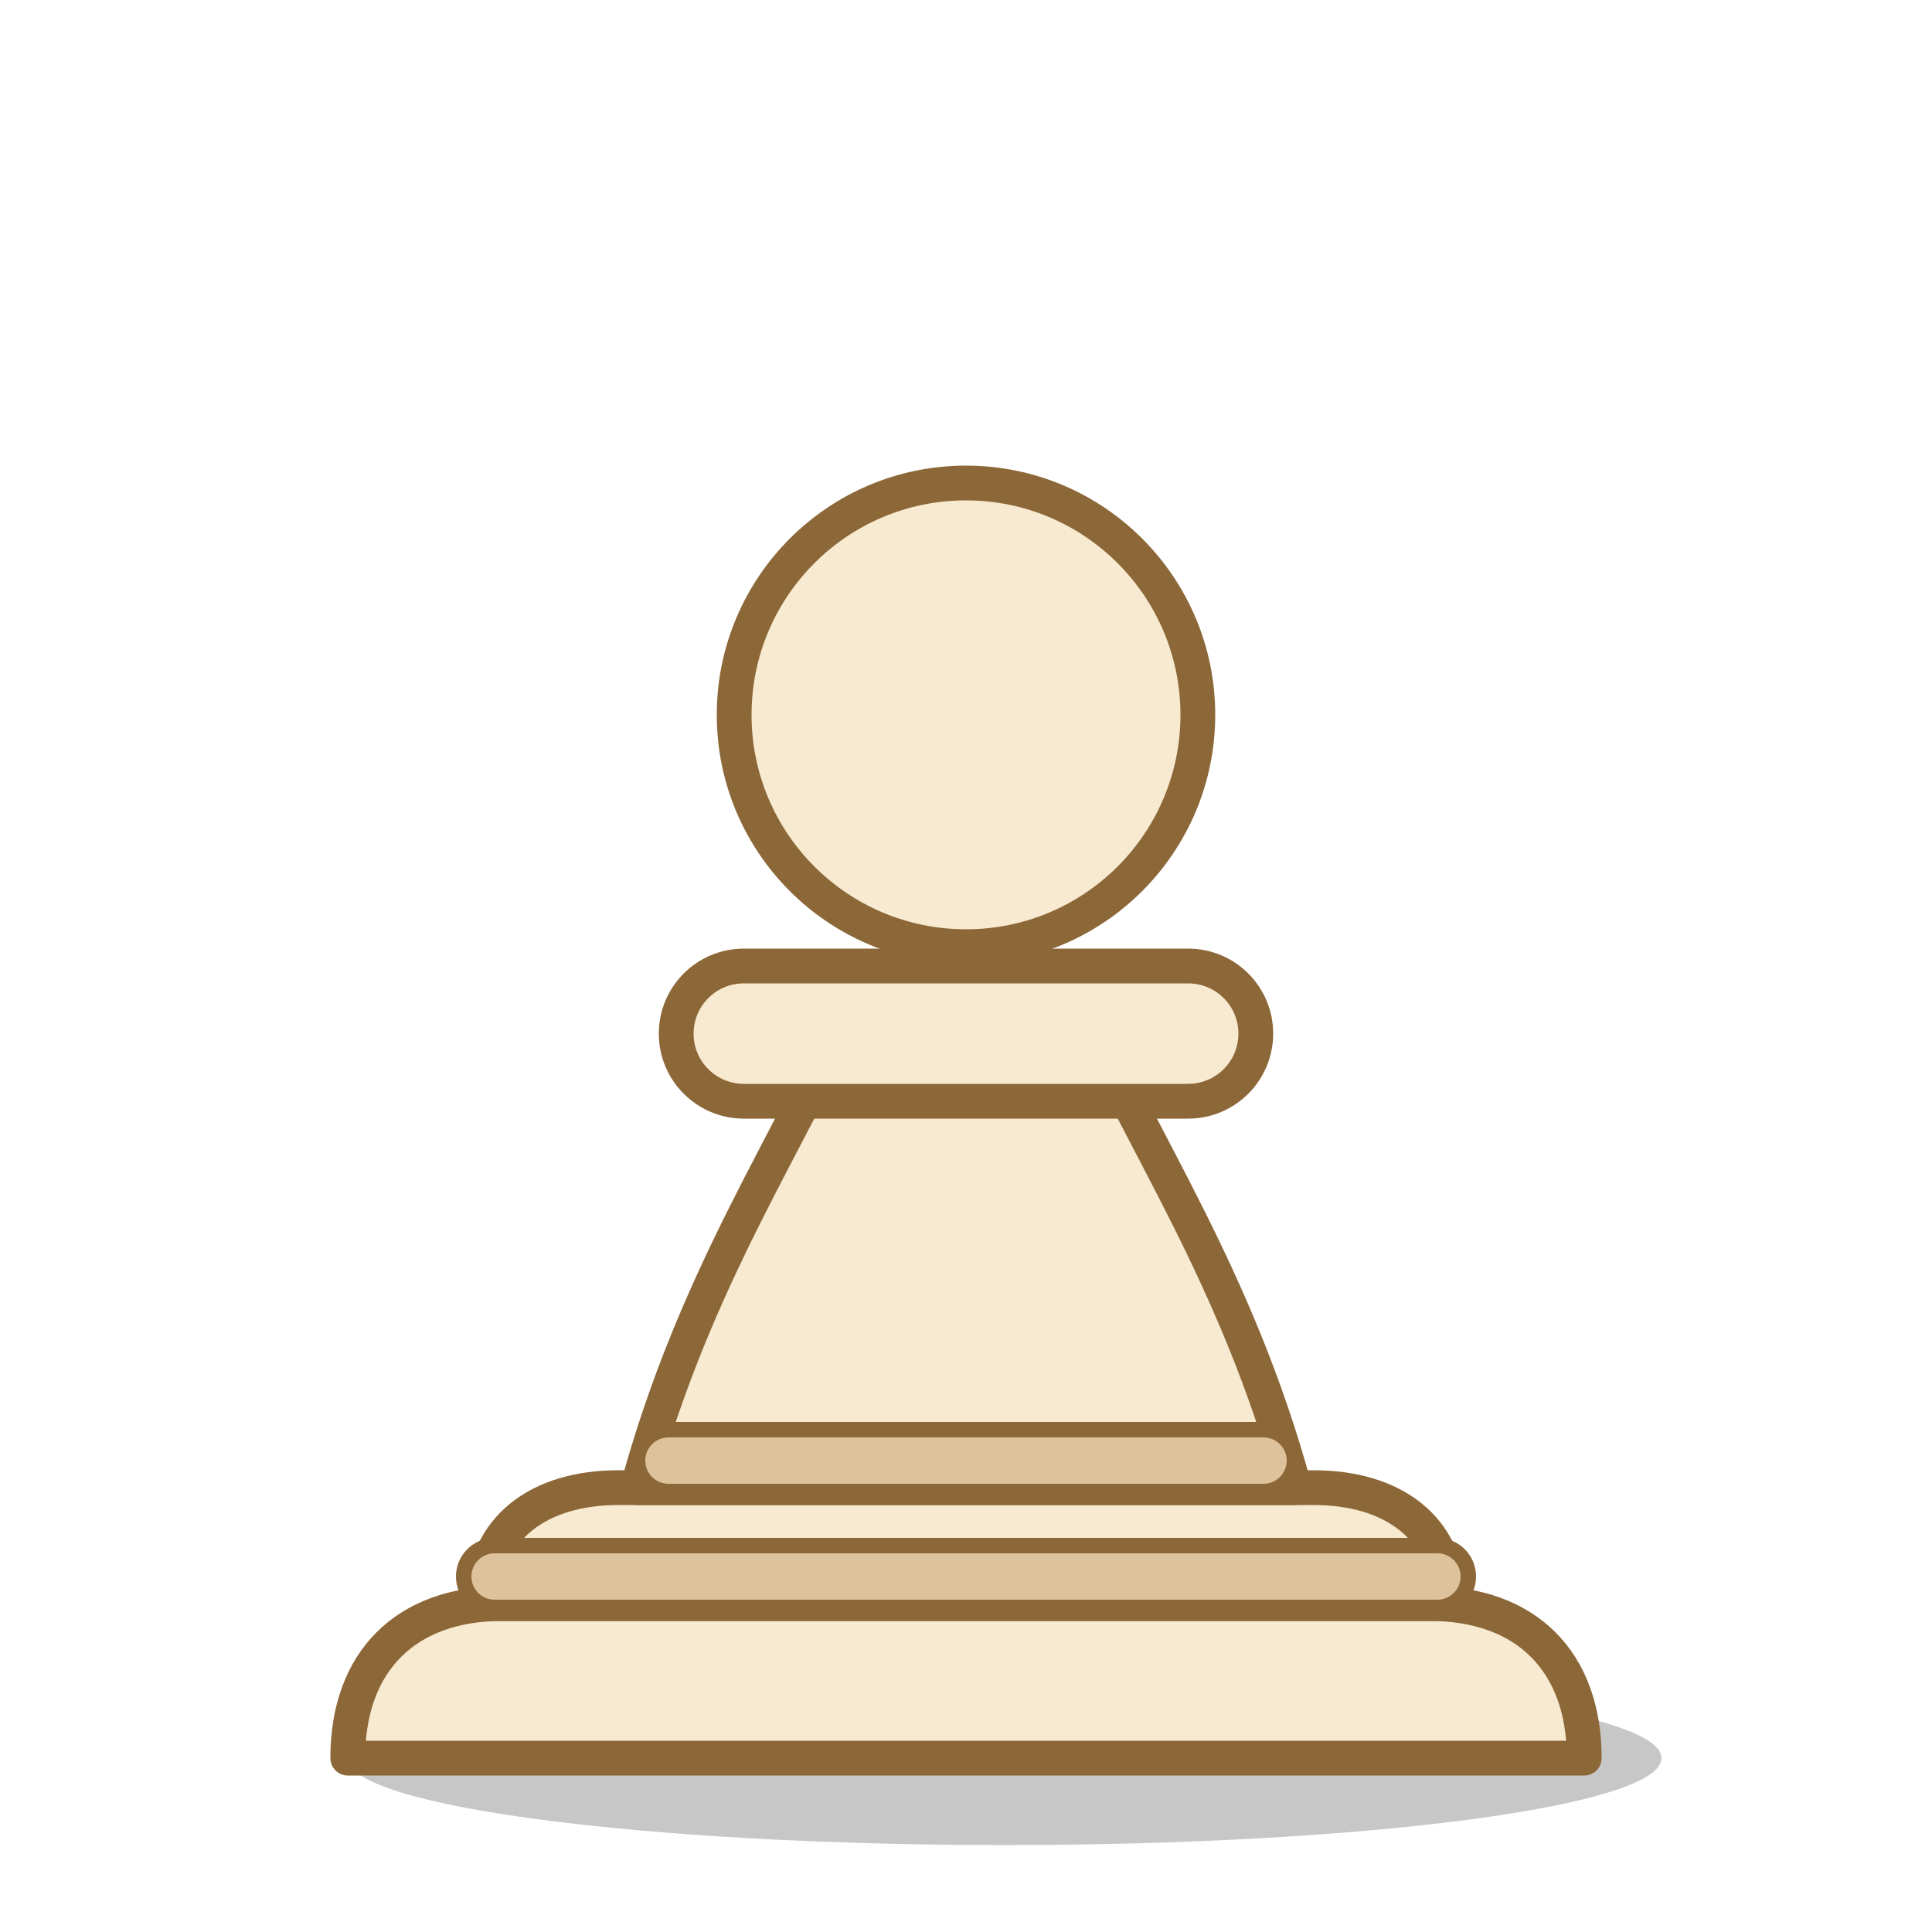
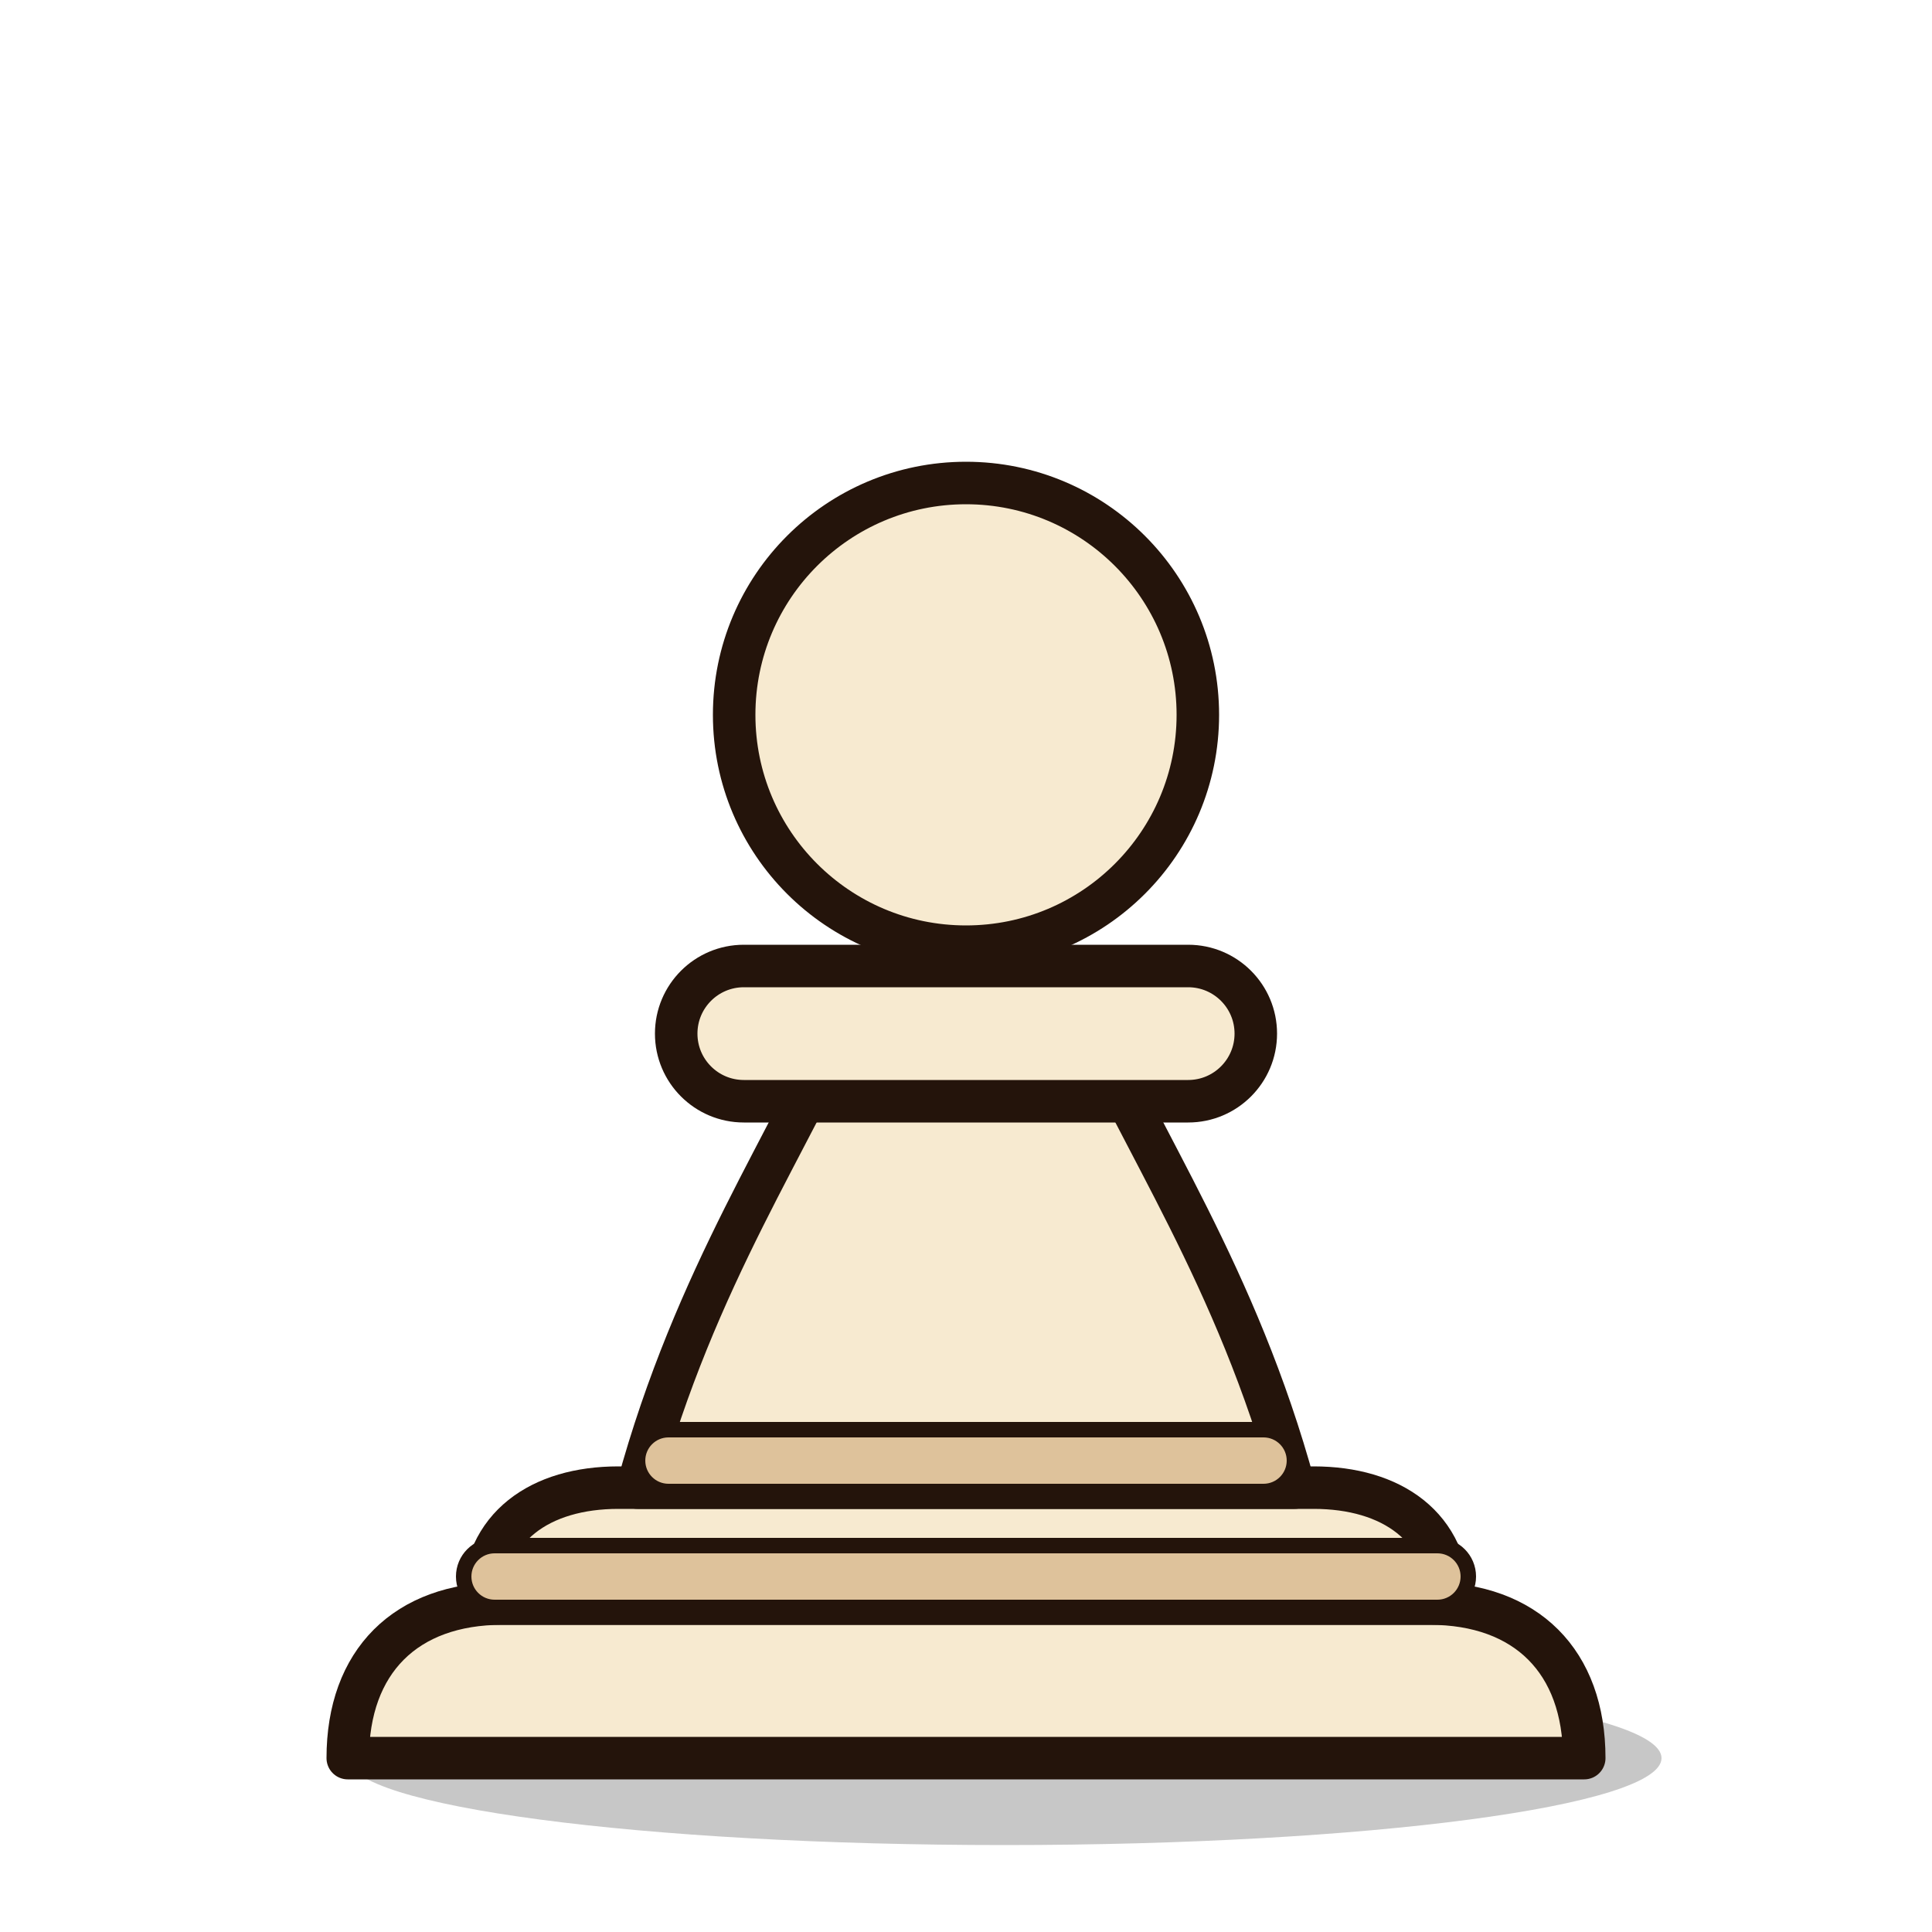
<svg xmlns="http://www.w3.org/2000/svg" class="chess-piece new-style-piece white-pawn" data-color="w" viewBox="0 0 100 100" width="100%" height="100%">
  <ellipse cx="52" cy="91" rx="34" ry="4.5" fill="rgba(0,0,0,0.22)" />
-   <g fill="#F7EAD0" stroke="#8C6738" stroke-width="1.8" stroke-linejoin="round">
+   <g fill="#F7EAD0" stroke="#24140B" stroke-width="2.2" stroke-linejoin="round">
    <path d="M18 91C18 86 21 83 26 83H74C79 83 82 86 82 91Z" />
    <path d="M25 83C25 79 28 77 32 77H68C72 77 75 79 75 83Z" />
    <path d="M33 77C36 66 41 59 44 52H56C59 59 64 66 67 77Z" />
    <rect x="35" y="50" width="30" height="7" rx="3.5" />
    <circle cx="50" cy="37" r="12" />
  </g>
-   <rect x="33" y="74" width="34" height="3.2" rx="1.6" fill="#DEC29B" stroke="#8C6738" stroke-width=".8" />
-   <rect x="24" y="80" width="52" height="3.2" rx="1.6" fill="#DEC29B" stroke="#8C6738" stroke-width=".8" />
+   <rect x="33" y="74" width="34" height="3.2" rx="1.6" fill="#DEC29B" stroke="#24140B" stroke-width=".8" />
+   <rect x="24" y="80" width="52" height="3.2" rx="1.6" fill="#DEC29B" stroke="#24140B" stroke-width=".8" />
</svg>
